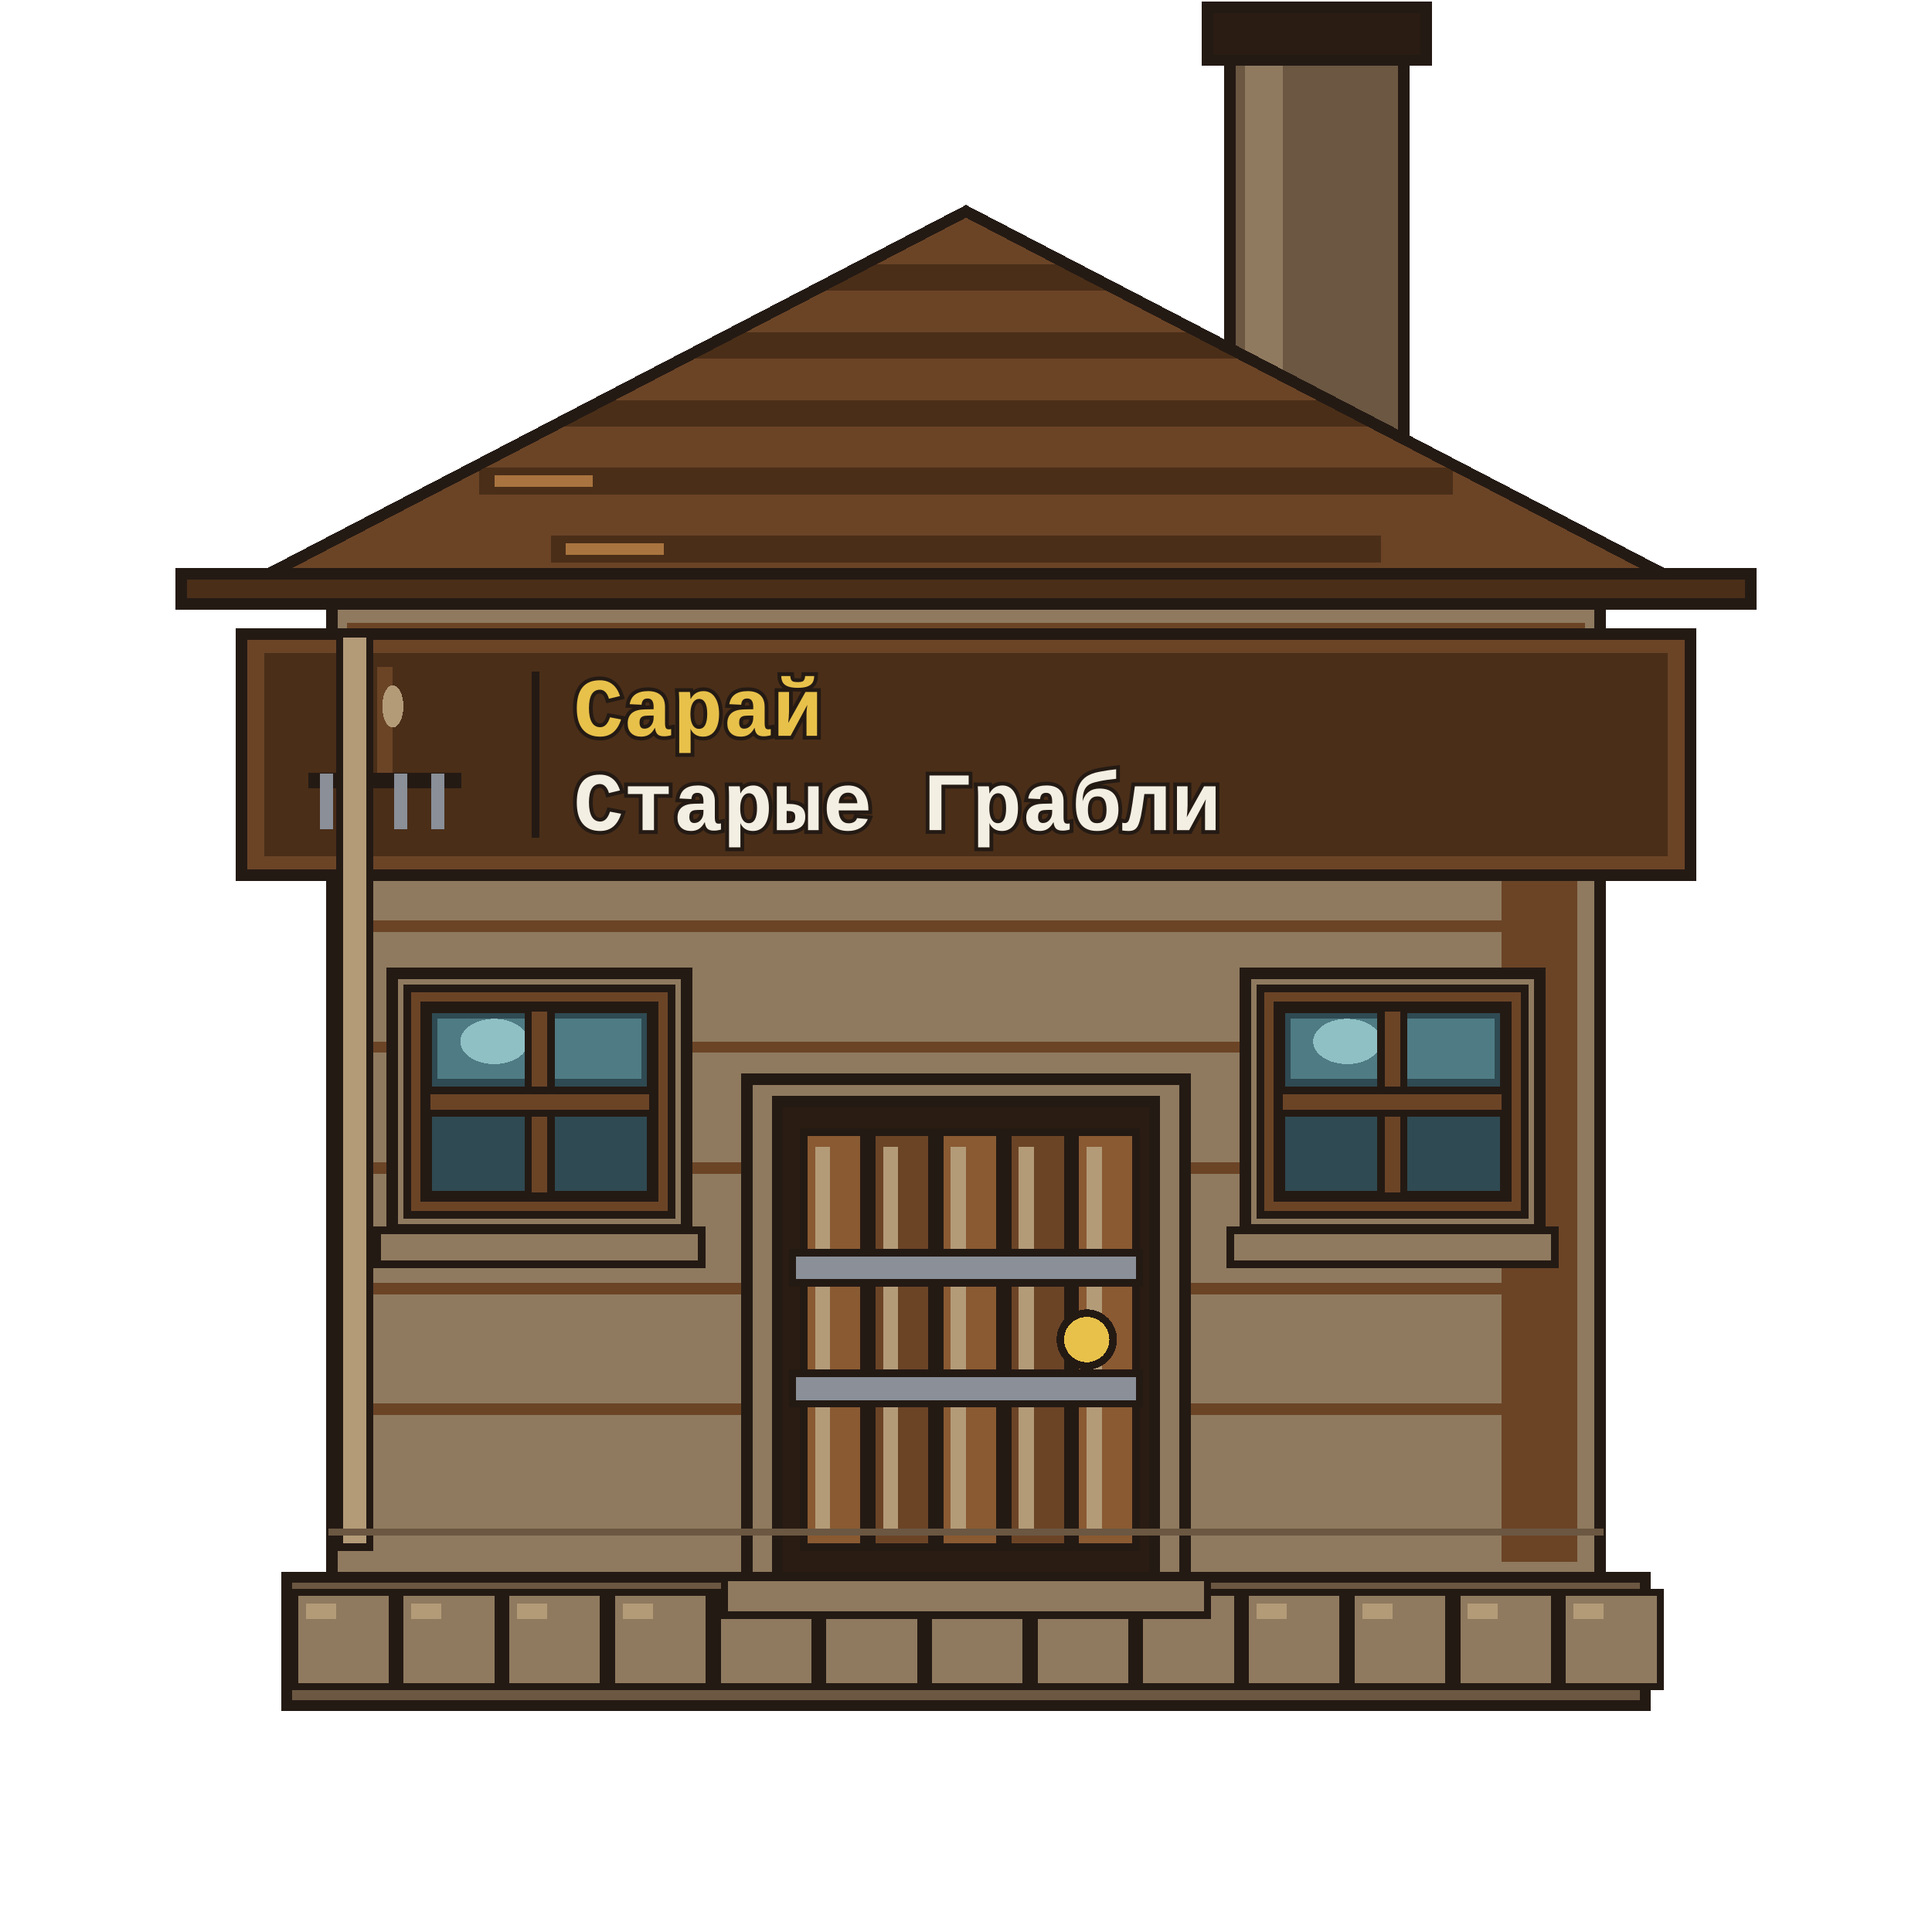
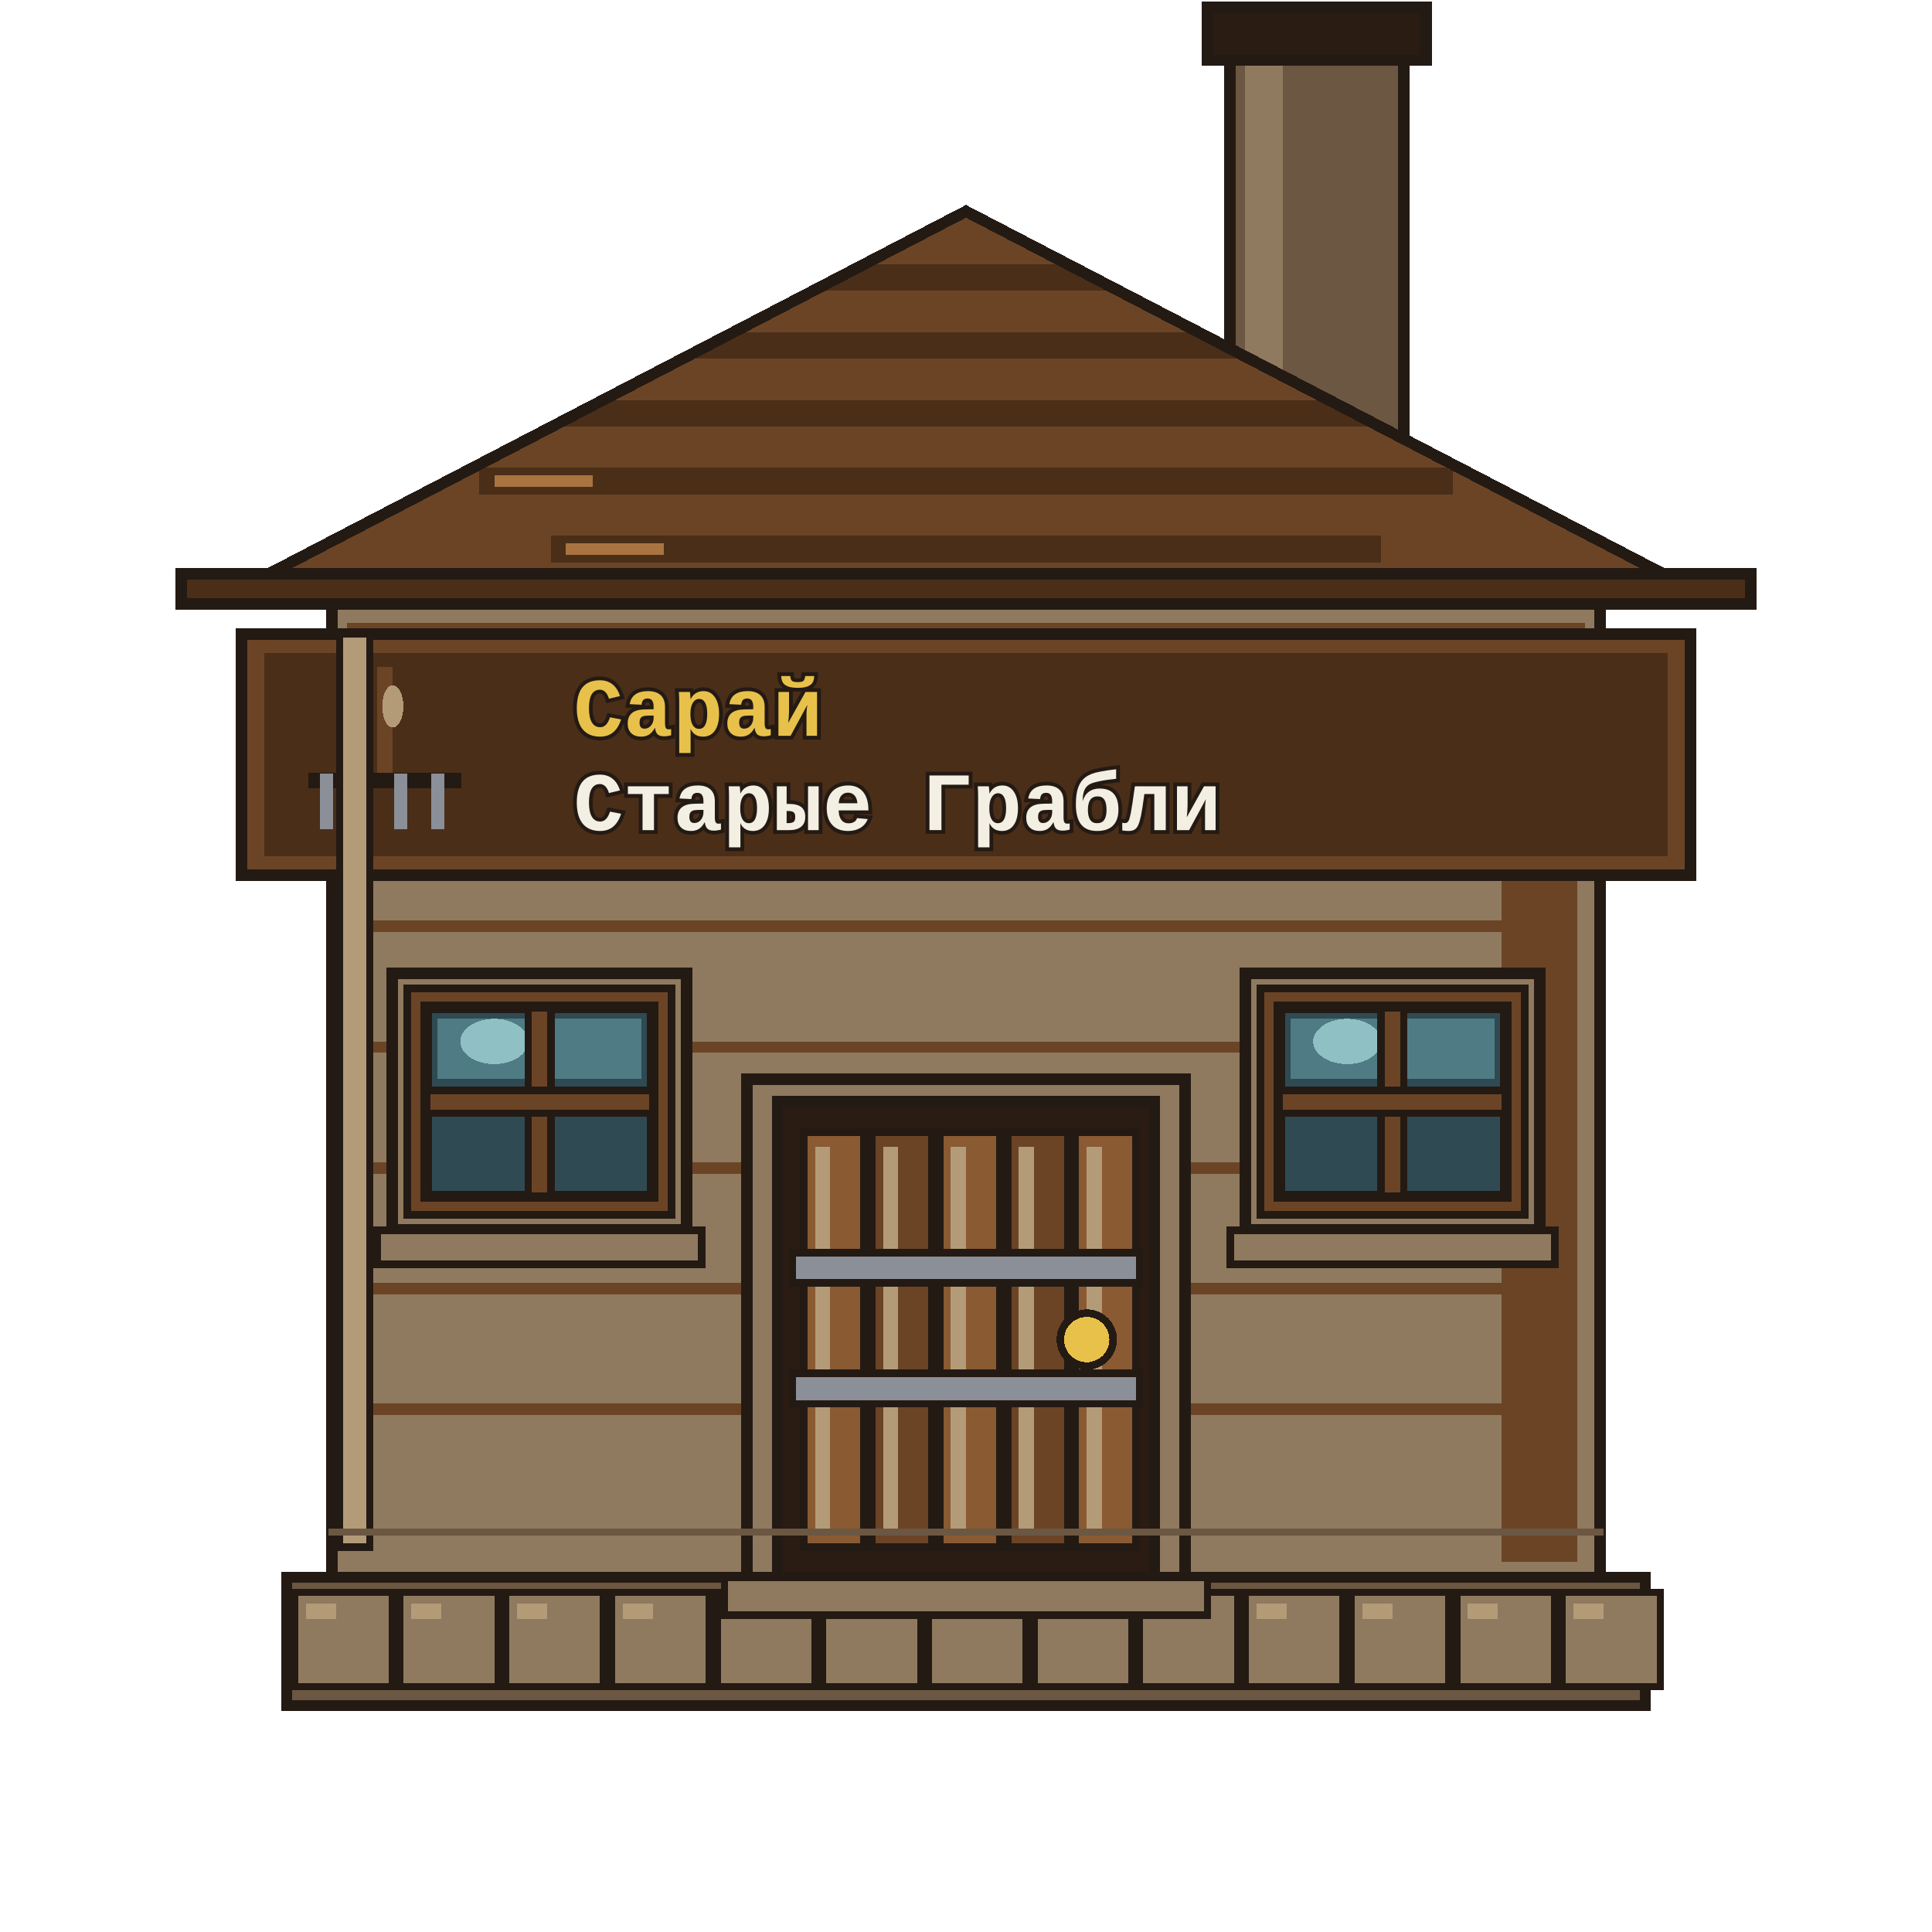
<svg xmlns="http://www.w3.org/2000/svg" viewBox="0 0 512 512" shape-rendering="crispEdges">
  <g id="chimney">
    <path d="M326 8 H372 V120 H326Z" fill="#6b5742" stroke="#241a14" stroke-width="3" stroke-linejoin="miter" stroke-linecap="square" />
    <path d="M330 12 H340 V116 H330Z" fill="#8f7a5f" stroke="none" />
    <path d="M320 2 H378 V16 H320Z" fill="#2a1c12" stroke="#241a14" stroke-width="3" stroke-linejoin="miter" stroke-linecap="square" />
  </g>
  <g id="base">
    <path d="M76 418 H436 V452 H76Z" fill="#6b5742" stroke="#241a14" stroke-width="3" stroke-linejoin="miter" stroke-linecap="square" />
    <path d="M78 422 H104 V447 H78Z" fill="#8f7a5f" stroke="#241a14" stroke-width="2" stroke-linejoin="miter" stroke-linecap="square" />
    <path d="M81 425 H89 V429 H81Z" fill="#b39b78" stroke="none" />
    <path d="M106 422 H132 V447 H106Z" fill="#8f7a5f" stroke="#241a14" stroke-width="2" stroke-linejoin="miter" stroke-linecap="square" />
    <path d="M109 425 H117 V429 H109Z" fill="#b39b78" stroke="none" />
    <path d="M134 422 H160 V447 H134Z" fill="#8f7a5f" stroke="#241a14" stroke-width="2" stroke-linejoin="miter" stroke-linecap="square" />
    <path d="M137 425 H145 V429 H137Z" fill="#b39b78" stroke="none" />
    <path d="M162 422 H188 V447 H162Z" fill="#8f7a5f" stroke="#241a14" stroke-width="2" stroke-linejoin="miter" stroke-linecap="square" />
    <path d="M165 425 H173 V429 H165Z" fill="#b39b78" stroke="none" />
    <path d="M190 422 H216 V447 H190Z" fill="#8f7a5f" stroke="#241a14" stroke-width="2" stroke-linejoin="miter" stroke-linecap="square" />
    <path d="M193 425 H201 V429 H193Z" fill="#b39b78" stroke="none" />
    <path d="M218 422 H244 V447 H218Z" fill="#8f7a5f" stroke="#241a14" stroke-width="2" stroke-linejoin="miter" stroke-linecap="square" />
    <path d="M221 425 H229 V429 H221Z" fill="#b39b78" stroke="none" />
    <path d="M246 422 H272 V447 H246Z" fill="#8f7a5f" stroke="#241a14" stroke-width="2" stroke-linejoin="miter" stroke-linecap="square" />
    <path d="M249 425 H257 V429 H249Z" fill="#b39b78" stroke="none" />
    <path d="M274 422 H300 V447 H274Z" fill="#8f7a5f" stroke="#241a14" stroke-width="2" stroke-linejoin="miter" stroke-linecap="square" />
    <path d="M277 425 H285 V429 H277Z" fill="#b39b78" stroke="none" />
    <path d="M302 422 H328 V447 H302Z" fill="#8f7a5f" stroke="#241a14" stroke-width="2" stroke-linejoin="miter" stroke-linecap="square" />
    <path d="M305 425 H313 V429 H305Z" fill="#b39b78" stroke="none" />
    <path d="M330 422 H356 V447 H330Z" fill="#8f7a5f" stroke="#241a14" stroke-width="2" stroke-linejoin="miter" stroke-linecap="square" />
    <path d="M333 425 H341 V429 H333Z" fill="#b39b78" stroke="none" />
    <path d="M358 422 H384 V447 H358Z" fill="#8f7a5f" stroke="#241a14" stroke-width="2" stroke-linejoin="miter" stroke-linecap="square" />
    <path d="M361 425 H369 V429 H361Z" fill="#b39b78" stroke="none" />
    <path d="M386 422 H412 V447 H386Z" fill="#8f7a5f" stroke="#241a14" stroke-width="2" stroke-linejoin="miter" stroke-linecap="square" />
    <path d="M389 425 H397 V429 H389Z" fill="#b39b78" stroke="none" />
    <path d="M414 422 H440 V447 H414Z" fill="#8f7a5f" stroke="#241a14" stroke-width="2" stroke-linejoin="miter" stroke-linecap="square" />
    <path d="M417 425 H425 V429 H417Z" fill="#b39b78" stroke="none" />
  </g>
  <g id="wall">
    <path d="M88 160 H424 V418 H88Z" fill="#8f7a5f" stroke="#241a14" stroke-width="3" stroke-linejoin="miter" stroke-linecap="square" />
    <path d="M92 165 H420 V175 H92Z" fill="#6b4426" stroke="none" />
    <path d="M96 178 H416 V186 H96Z" fill="#8f7a5f" stroke="none" />
    <path d="M398 168 H418 V414 H398Z" fill="#6b4426" stroke="none" />
    <path d="M94 180 H418 V183 H94Z" fill="#6b4426" stroke="none" />
    <path d="M94 212 H418 V215 H94Z" fill="#6b4426" stroke="none" />
    <path d="M94 244 H418 V247 H94Z" fill="#6b4426" stroke="none" />
    <path d="M94 276 H418 V279 H94Z" fill="#6b4426" stroke="none" />
    <path d="M94 308 H418 V311 H94Z" fill="#6b4426" stroke="none" />
    <path d="M94 340 H418 V343 H94Z" fill="#6b4426" stroke="none" />
    <path d="M94 372 H418 V375 H94Z" fill="#6b4426" stroke="none" />
  </g>
  <g id="roof">
    <defs>
      <clipPath id="roofClip">
        <path d="M56 160 L256 56 L456 160Z" />
      </clipPath>
    </defs>
    <path d="M56 160 L256 56 L456 160Z" fill="#6b4426" stroke="#241a14" stroke-width="3" stroke-linejoin="miter" />
    <g clip-path="url(#roofClip)">
      <path d="M71 70 H441 V77 H71Z" fill="#4a2e18" stroke="none" />
      <path d="M75 72 H101 V75 H75Z" fill="#a9743f" stroke="none" />
      <path d="M90 88 H422 V95 H90Z" fill="#4a2e18" stroke="none" />
      <path d="M94 90 H120 V93 H94Z" fill="#a9743f" stroke="none" />
      <path d="M109 106 H403 V113 H109Z" fill="#4a2e18" stroke="none" />
      <path d="M113 108 H139 V111 H113Z" fill="#a9743f" stroke="none" />
      <path d="M127 124 H385 V131 H127Z" fill="#4a2e18" stroke="none" />
      <path d="M131 126 H157 V129 H131Z" fill="#a9743f" stroke="none" />
      <path d="M146 142 H366 V149 H146Z" fill="#4a2e18" stroke="none" />
      <path d="M150 144 H176 V147 H150Z" fill="#a9743f" stroke="none" />
    </g>
    <path d="M56 160 L256 56 L456 160Z" fill="none" stroke="#241a14" stroke-width="3" stroke-linejoin="miter" />
    <path d="M48 152 H464 V160 H48Z" fill="#4a2e18" stroke="#241a14" stroke-width="3" stroke-linejoin="miter" stroke-linecap="square" />
  </g>
  <g id="sign" data-sign-name="Сарай «Старые Грабли»" data-sign-type="Сарай" data-sign-shop="Старые Грабли">
    <path id="signBoard" d="M64 168 H448 V232 H64Z" fill="#6b4426" stroke="#241a14" stroke-width="3" stroke-linejoin="miter" stroke-linecap="square" />
    <path d="M70 173 H442 V227 H70Z" fill="#4a2e18" stroke="none" />
-     <path d="M142 179 V221" fill="none" stroke="#241a14" stroke-width="2" stroke-linecap="square" />
    <g transform="translate(74 176) scale(0.7)" data-sign="rake">
      <path d="M40 4 V44" fill="none" stroke="#6b4426" stroke-width="6" stroke-linecap="square" />
      <path d="M14 44 H66" fill="none" stroke="#241a14" stroke-width="6" stroke-linecap="square" />
      <path d="M18 44 V60 M32 44 V60 M46 44 V60 M60 44 V60" fill="none" stroke="#8a8f98" stroke-width="5" stroke-linecap="square" />
      <ellipse cx="43" cy="16" rx="4" ry="8" fill="#b39b78" stroke="none" />
    </g>
    <text data-line="type" x="152" y="195" font-family="'Courier New', monospace" font-size="22" font-weight="700" fill="#e8c14a" stroke="#241a14" stroke-width="2" paint-order="stroke" text-rendering="geometricPrecision" textLength="68.2" lengthAdjust="spacingAndGlyphs">Сарай</text>
    <text data-line="shop" x="152" y="220" font-family="'Courier New', monospace" font-size="22" font-weight="700" fill="#f3efe2" stroke="#241a14" stroke-width="2" paint-order="stroke" text-rendering="geometricPrecision" textLength="177.3" lengthAdjust="spacingAndGlyphs">Старые Грабли</text>
  </g>
  <g id="window">
    <path d="M104 258 H182 V326 H104Z" fill="#8f7a5f" stroke="#241a14" stroke-width="3" stroke-linejoin="miter" stroke-linecap="square" />
    <path d="M108 262 H178 V322 H108Z" fill="#6b4426" stroke="#241a14" stroke-width="2" stroke-linejoin="miter" stroke-linecap="square" />
    <path d="M113 267 H173 V317 H113Z" fill="#2f4a52" stroke="#241a14" stroke-width="3" stroke-linejoin="miter" stroke-linecap="square" />
    <path d="M116 270 H139 V286 H116Z" fill="#4f7b84" stroke="none" />
    <path d="M147 270 H170 V286 H147Z" fill="#4f7b84" stroke="none" />
    <ellipse cx="131" cy="276" rx="9" ry="6" fill="#8fc0c4" stroke="none" />
    <path d="M140 267 H146 V317 H140Z" fill="#6b4426" stroke="#241a14" stroke-width="2" stroke-linejoin="miter" stroke-linecap="square" />
    <path d="M113 289 H173 V295 H113Z" fill="#6b4426" stroke="#241a14" stroke-width="2" stroke-linejoin="miter" stroke-linecap="square" />
    <path d="M100 326 H186 V335 H100Z" fill="#8f7a5f" stroke="#241a14" stroke-width="2" stroke-linejoin="miter" stroke-linecap="square" />
    <path d="M330 258 H408 V326 H330Z" fill="#8f7a5f" stroke="#241a14" stroke-width="3" stroke-linejoin="miter" stroke-linecap="square" />
    <path d="M334 262 H404 V322 H334Z" fill="#6b4426" stroke="#241a14" stroke-width="2" stroke-linejoin="miter" stroke-linecap="square" />
    <path d="M339 267 H399 V317 H339Z" fill="#2f4a52" stroke="#241a14" stroke-width="3" stroke-linejoin="miter" stroke-linecap="square" />
    <path d="M342 270 H365 V286 H342Z" fill="#4f7b84" stroke="none" />
    <path d="M373 270 H396 V286 H373Z" fill="#4f7b84" stroke="none" />
    <ellipse cx="357" cy="276" rx="9" ry="6" fill="#8fc0c4" stroke="none" />
    <path d="M366 267 H372 V317 H366Z" fill="#6b4426" stroke="#241a14" stroke-width="2" stroke-linejoin="miter" stroke-linecap="square" />
    <path d="M339 289 H399 V295 H339Z" fill="#6b4426" stroke="#241a14" stroke-width="2" stroke-linejoin="miter" stroke-linecap="square" />
    <path d="M326 326 H412 V335 H326Z" fill="#8f7a5f" stroke="#241a14" stroke-width="2" stroke-linejoin="miter" stroke-linecap="square" />
  </g>
  <g id="door">
    <path d="M198 286 H314 V418 H198Z" fill="#8f7a5f" stroke="#241a14" stroke-width="3" stroke-linejoin="miter" stroke-linecap="square" />
    <path d="M206 292 H306 V418 H206Z" fill="#2a1c12" stroke="#241a14" stroke-width="3" />
    <path d="M213 300 H229 V410 H213Z" fill="#8a5a32" stroke="#241a14" stroke-width="2" stroke-linejoin="miter" stroke-linecap="square" />
    <path d="M216 304 H220 V406 H216Z" fill="#b39b78" stroke="none" />
    <path d="M231 300 H247 V410 H231Z" fill="#6b4426" stroke="#241a14" stroke-width="2" stroke-linejoin="miter" stroke-linecap="square" />
    <path d="M234 304 H238 V406 H234Z" fill="#b39b78" stroke="none" />
    <path d="M249 300 H265 V410 H249Z" fill="#8a5a32" stroke="#241a14" stroke-width="2" stroke-linejoin="miter" stroke-linecap="square" />
    <path d="M252 304 H256 V406 H252Z" fill="#b39b78" stroke="none" />
    <path d="M267 300 H283 V410 H267Z" fill="#6b4426" stroke="#241a14" stroke-width="2" stroke-linejoin="miter" stroke-linecap="square" />
    <path d="M270 304 H274 V406 H270Z" fill="#b39b78" stroke="none" />
    <path d="M285 300 H301 V410 H285Z" fill="#8a5a32" stroke="#241a14" stroke-width="2" stroke-linejoin="miter" stroke-linecap="square" />
    <path d="M288 304 H292 V406 H288Z" fill="#b39b78" stroke="none" />
    <path d="M210 332 H302 V340 H210Z" fill="#8a8f98" stroke="#241a14" stroke-width="2" stroke-linejoin="miter" stroke-linecap="square" />
    <path d="M210 364 H302 V372 H210Z" fill="#8a8f98" stroke="#241a14" stroke-width="2" stroke-linejoin="miter" stroke-linecap="square" />
    <ellipse cx="288" cy="355" rx="7" ry="7" fill="#e8c14a" stroke="#241a14" stroke-width="2" />
    <path d="M192 418 H320 V428 H192Z" fill="#8f7a5f" stroke="#241a14" stroke-width="2" stroke-linejoin="miter" stroke-linecap="square" />
  </g>
  <g id="decor">
    <path d="M90 168 H98 V410 H90Z" fill="#b39b78" stroke="#241a14" stroke-width="2" stroke-linejoin="miter" stroke-linecap="square" />
    <path d="M88 406 L424 406" fill="none" stroke="#6b5742" stroke-width="2" stroke-linecap="square" />
  </g>
</svg>
